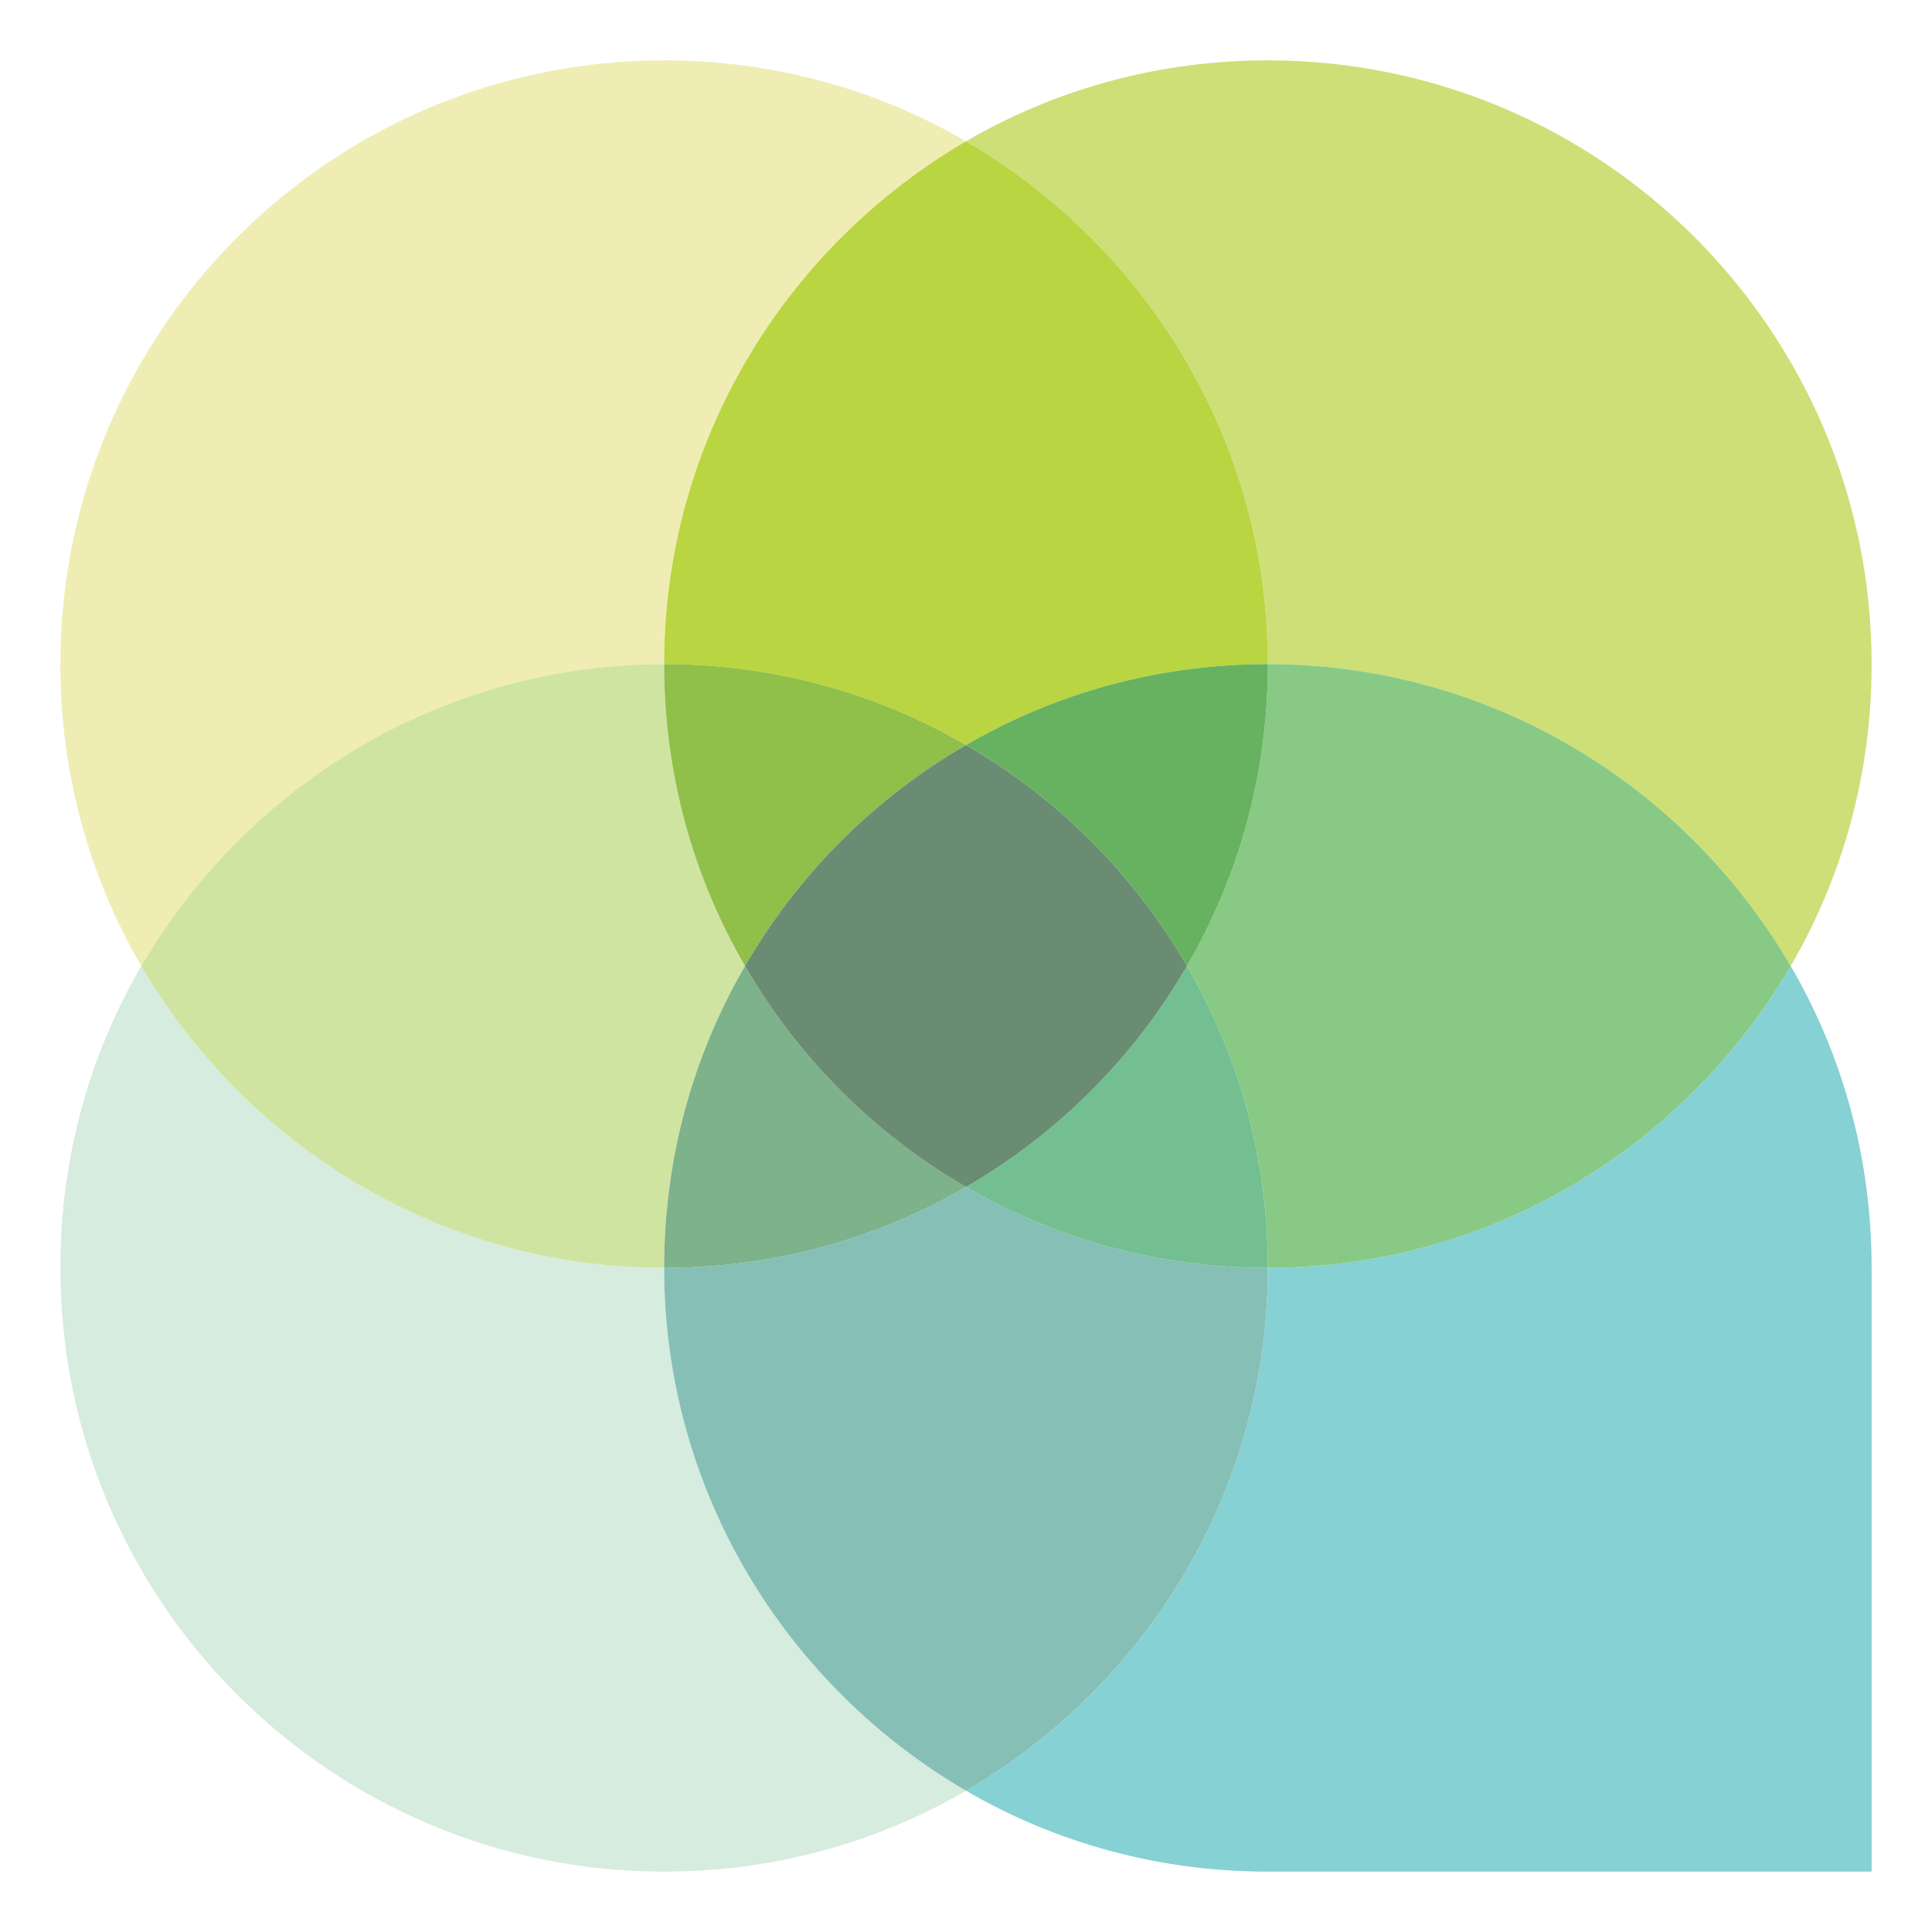
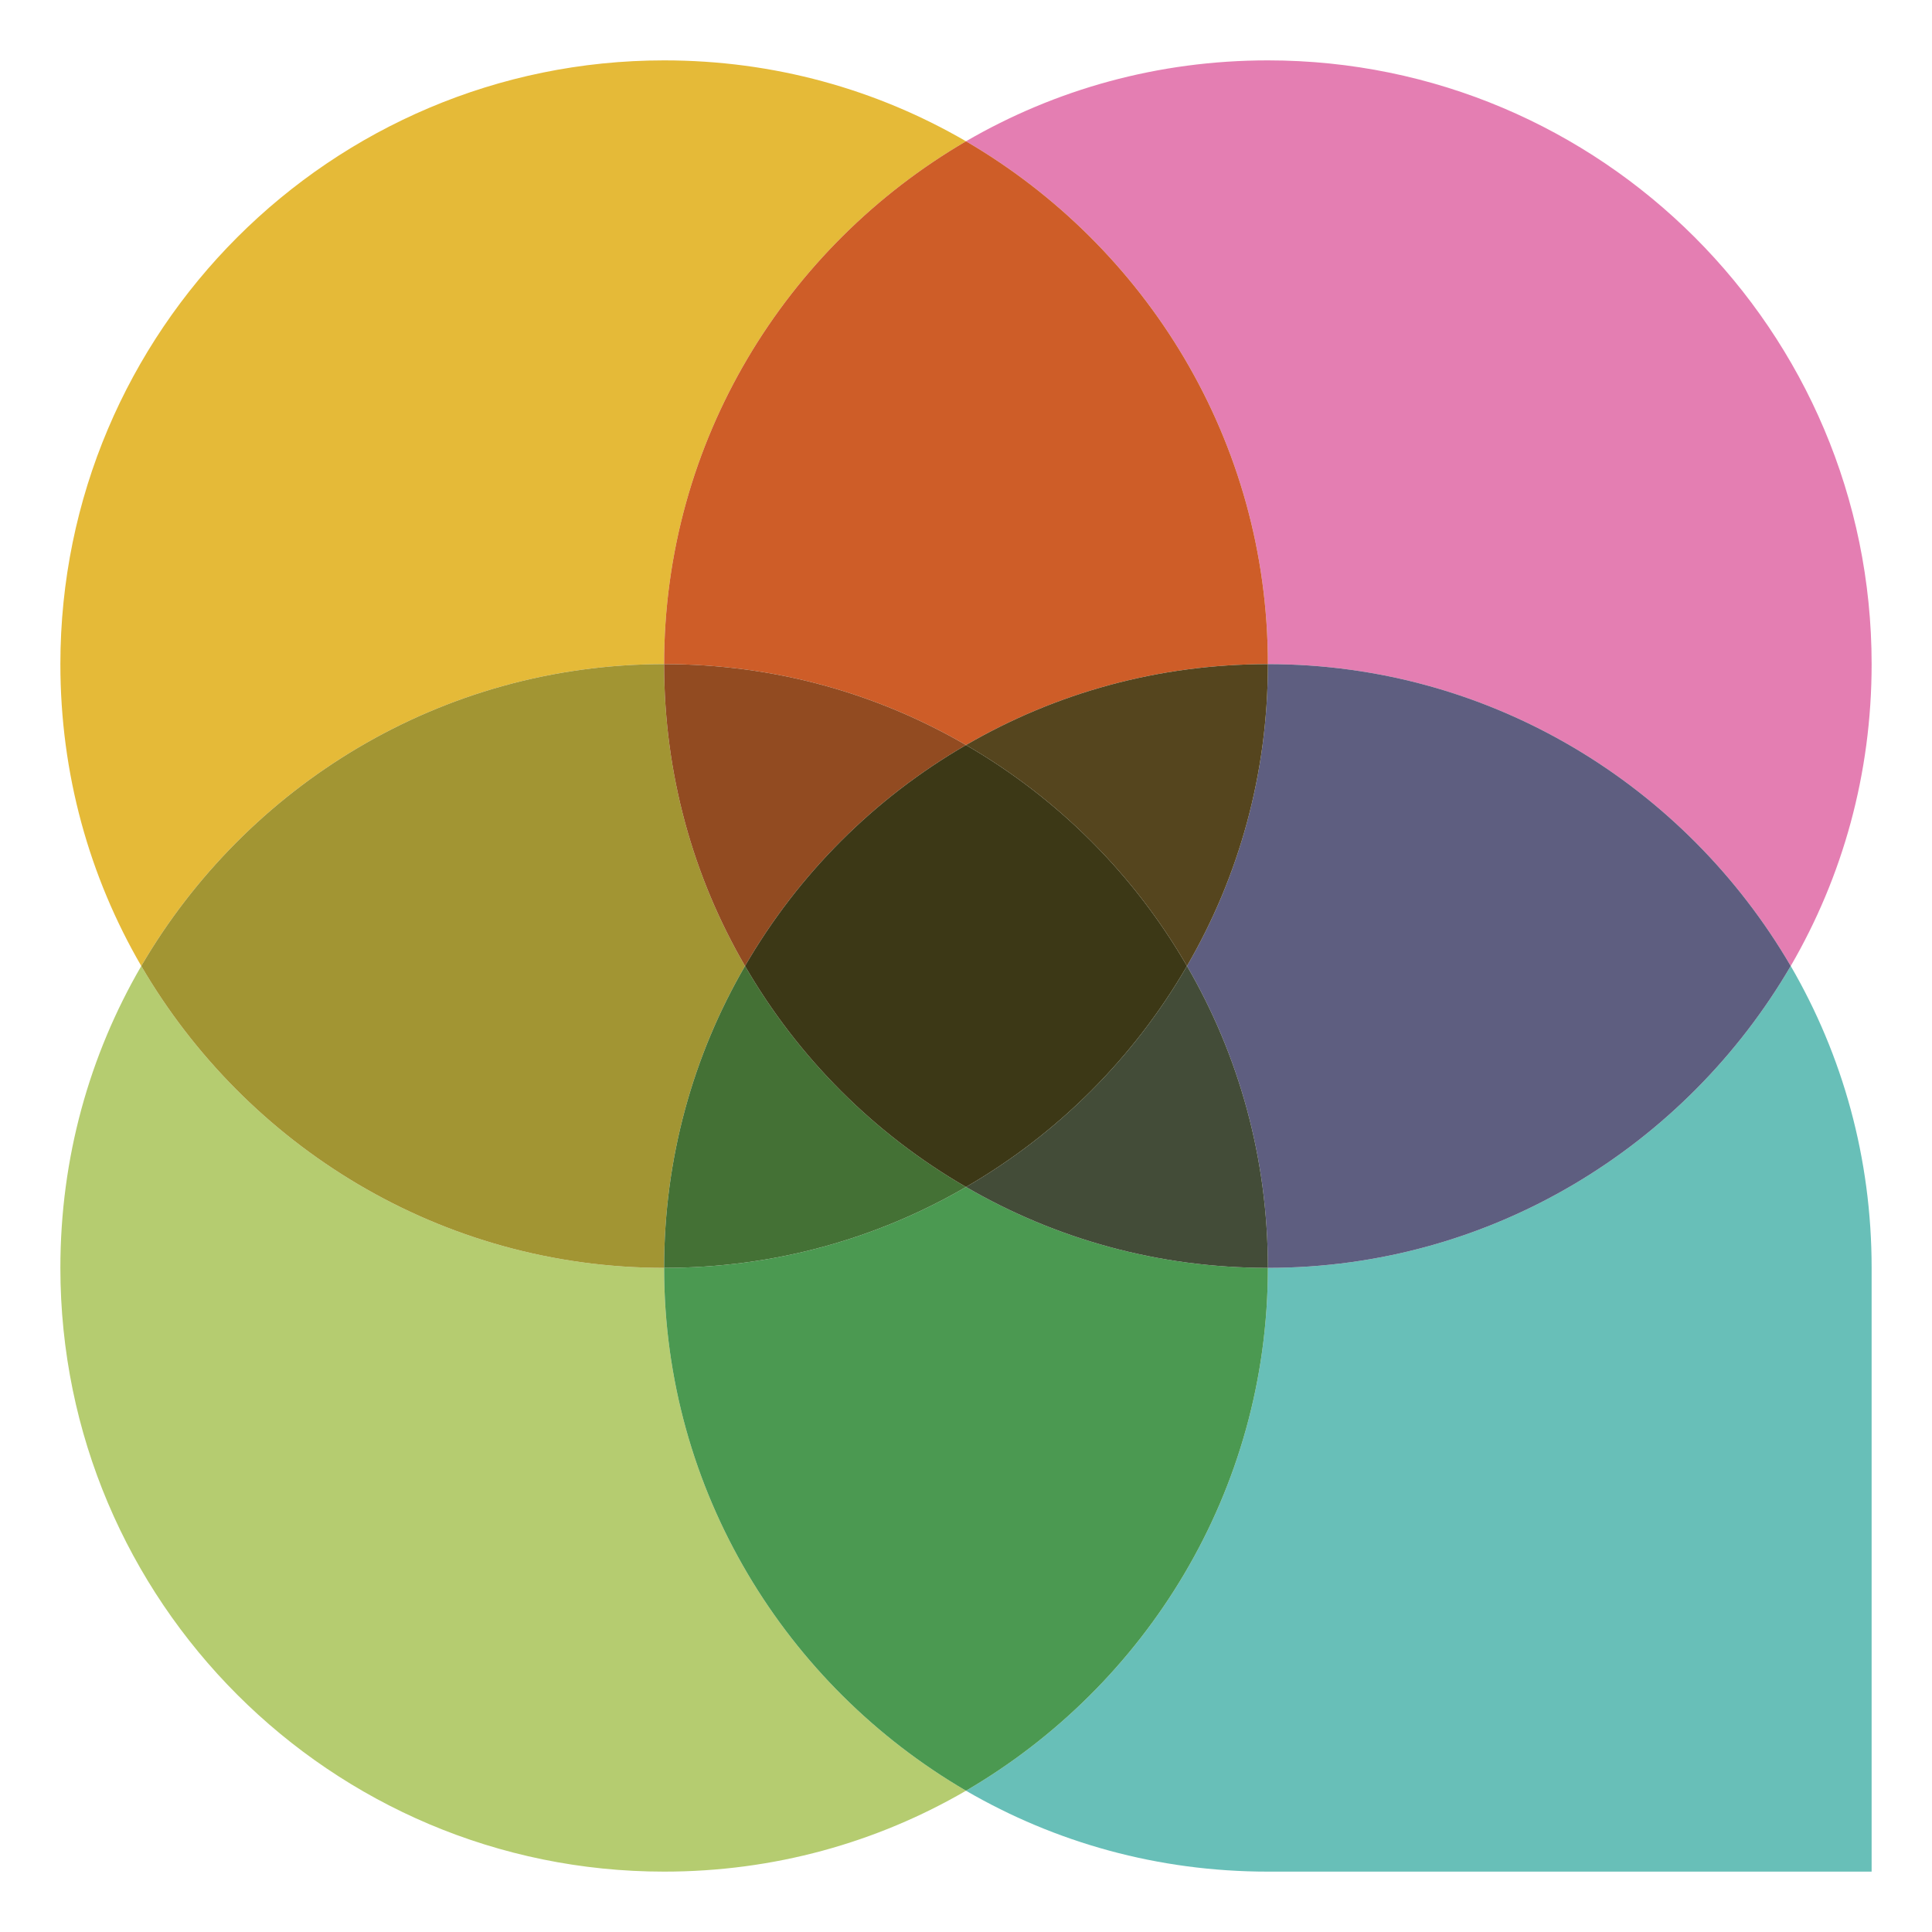
<svg xmlns="http://www.w3.org/2000/svg" version="1.0" id="Layer_1" x="0px" y="0px" viewBox="0 0 160 160" style="enable-background:new 0 0 160 160;" xml:space="preserve">
  <style type="text/css">
- 	.st0{fill:#D6ECDE;}
- 	.st1{fill:#EFEDB4;}
- 	.st2{fill:#D0E4A1;}
- 	.st3{fill:#86D1D3;}
- 	.st4{fill:#86BFB5;}
- 	.st5{fill:#7DB28A;}
- 	.st6{fill:#CDDF76;}
- 	.st7{fill:#B9D541;}
- 	.st8{fill:#90BF4A;}
- 	.st9{fill:#88C985;}
- 	.st10{fill:#73BF91;}
- 	.st11{fill:#67B261;}
- 	.st12{fill:#698C72;}
+ 	.st0{fill:#B5CC70;}
+ 	.st1{fill:#E5BA38;}
+ 	.st2{fill:#A29533;}
+ 	.st3{fill:#68BFB8;}
+ 	.st4{fill:#4B9951;}
+ 	.st5{fill:#447135;}
+ 	.st6{fill:#E47EB2;}
+ 	.st7{fill:#CE5D28;}
+ 	.st8{fill:#924B21;}
+ 	.st9{fill:#5E5E80;}
+ 	.st10{fill:#434C38;}
+ 	.st11{fill:#55451E;}
+ 	.st12{fill:#3C3816;}
</style>
  <g>
    <path class="st0" d="M55,105c-18.5,0-34.6-10.1-43.3-25C7.4,87.4,5,95.9,5,105c0,27.6,22.4,50,50,50c9.1,0,17.6-2.4,25-6.7   C65.1,139.6,55,123.5,55,105z" />
    <path class="st1" d="M55,55c0-18.5,10.1-34.6,25-43.3C72.6,7.4,64.1,5,55,5C27.4,5,5,27.4,5,55c0,9.1,2.4,17.6,6.7,25   C20.4,65.1,36.5,55,55,55z" />
    <path class="st2" d="M55,105c0-9.1,2.4-17.6,6.7-25C57.4,72.6,55,64.1,55,55c-18.5,0-34.6,10.1-43.3,25C20.4,94.9,36.5,105,55,105z   " />
    <path class="st3" d="M105,105c0,18.5-10.1,34.6-25,43.3c7.4,4.3,15.9,6.7,25,6.7h50v-50c0-9.1-2.4-17.6-6.7-25   C139.6,94.9,123.5,105,105,105z" />
    <path class="st4" d="M105,105c-9.1,0-17.6-2.4-25-6.7c-7.4,4.3-15.9,6.7-25,6.7c0,18.5,10.1,34.6,25,43.3   C94.9,139.6,105,123.5,105,105z" />
    <path class="st5" d="M61.7,80c-4.3,7.4-6.7,15.9-6.7,25c9.1,0,17.6-2.4,25-6.7C72.4,93.9,66.1,87.6,61.7,80z" />
    <path class="st6" d="M105,55c18.5,0,34.6,10.1,43.3,25c4.3-7.4,6.7-15.9,6.7-25c0-27.6-22.4-50-50-50c-9.1,0-17.6,2.4-25,6.7   C94.9,20.4,105,36.5,105,55z" />
    <path class="st7" d="M55,55c9.1,0,17.6,2.4,25,6.7c7.4-4.3,15.9-6.7,25-6.7c0-18.5-10.1-34.6-25-43.3C65.1,20.4,55,36.5,55,55z" />
    <path class="st8" d="M80,61.7C72.6,57.4,64.1,55,55,55c0,9.1,2.4,17.6,6.7,25C66.1,72.4,72.4,66.1,80,61.7z" />
    <path class="st9" d="M105,55c0,9.1-2.4,17.6-6.7,25c4.3,7.4,6.7,15.9,6.7,25c18.5,0,34.6-10.1,43.3-25C139.6,65.1,123.5,55,105,55z   " />
    <path class="st10" d="M80,98.3c7.4,4.3,15.9,6.7,25,6.7c0-9.1-2.4-17.6-6.7-25C93.9,87.6,87.6,93.9,80,98.3z" />
    <path class="st11" d="M98.3,80c4.3-7.4,6.7-15.9,6.7-25c-9.1,0-17.6,2.4-25,6.7C87.6,66.1,93.9,72.4,98.3,80z" />
    <path class="st12" d="M98.3,80C93.9,72.4,87.6,66.1,80,61.7C72.4,66.1,66.1,72.4,61.7,80c4.4,7.6,10.7,13.9,18.3,18.3   C87.6,93.9,93.9,87.6,98.3,80z" />
  </g>
</svg>
